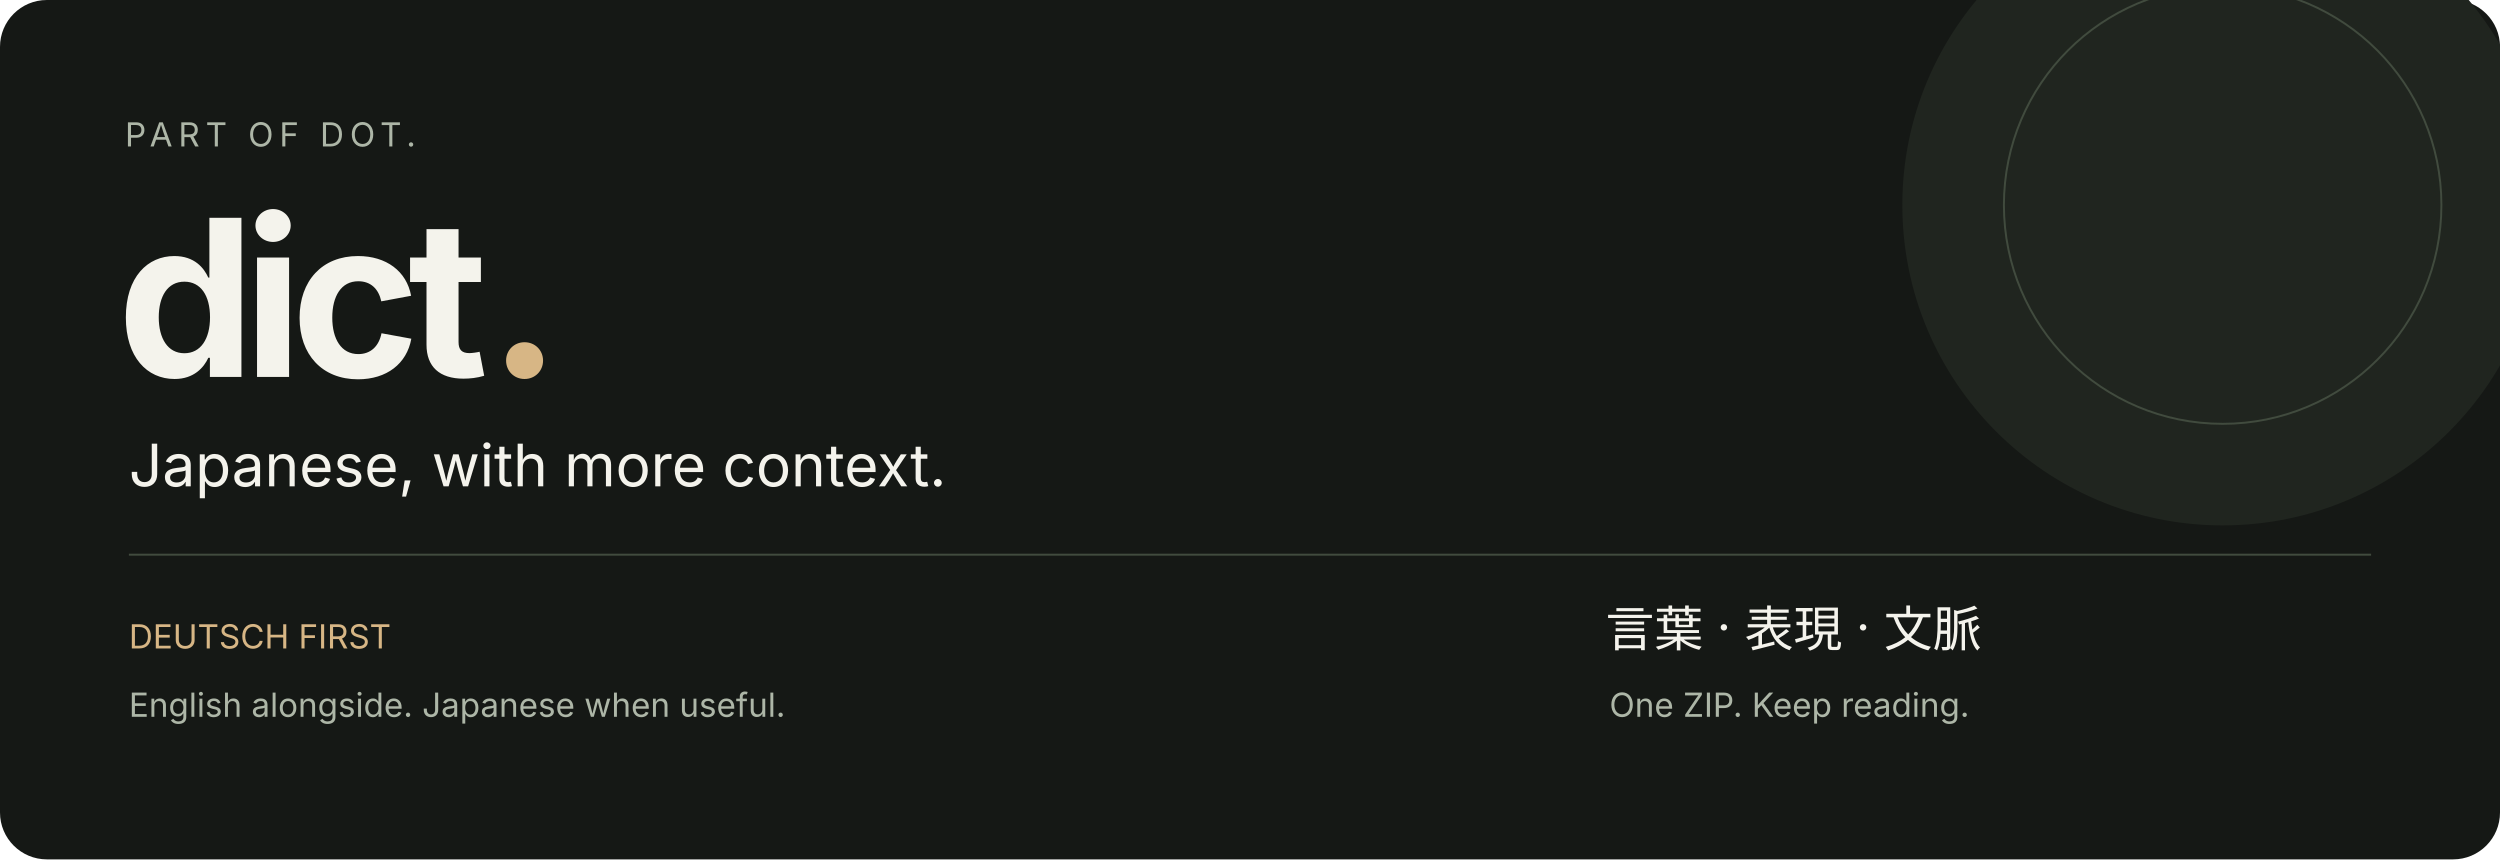
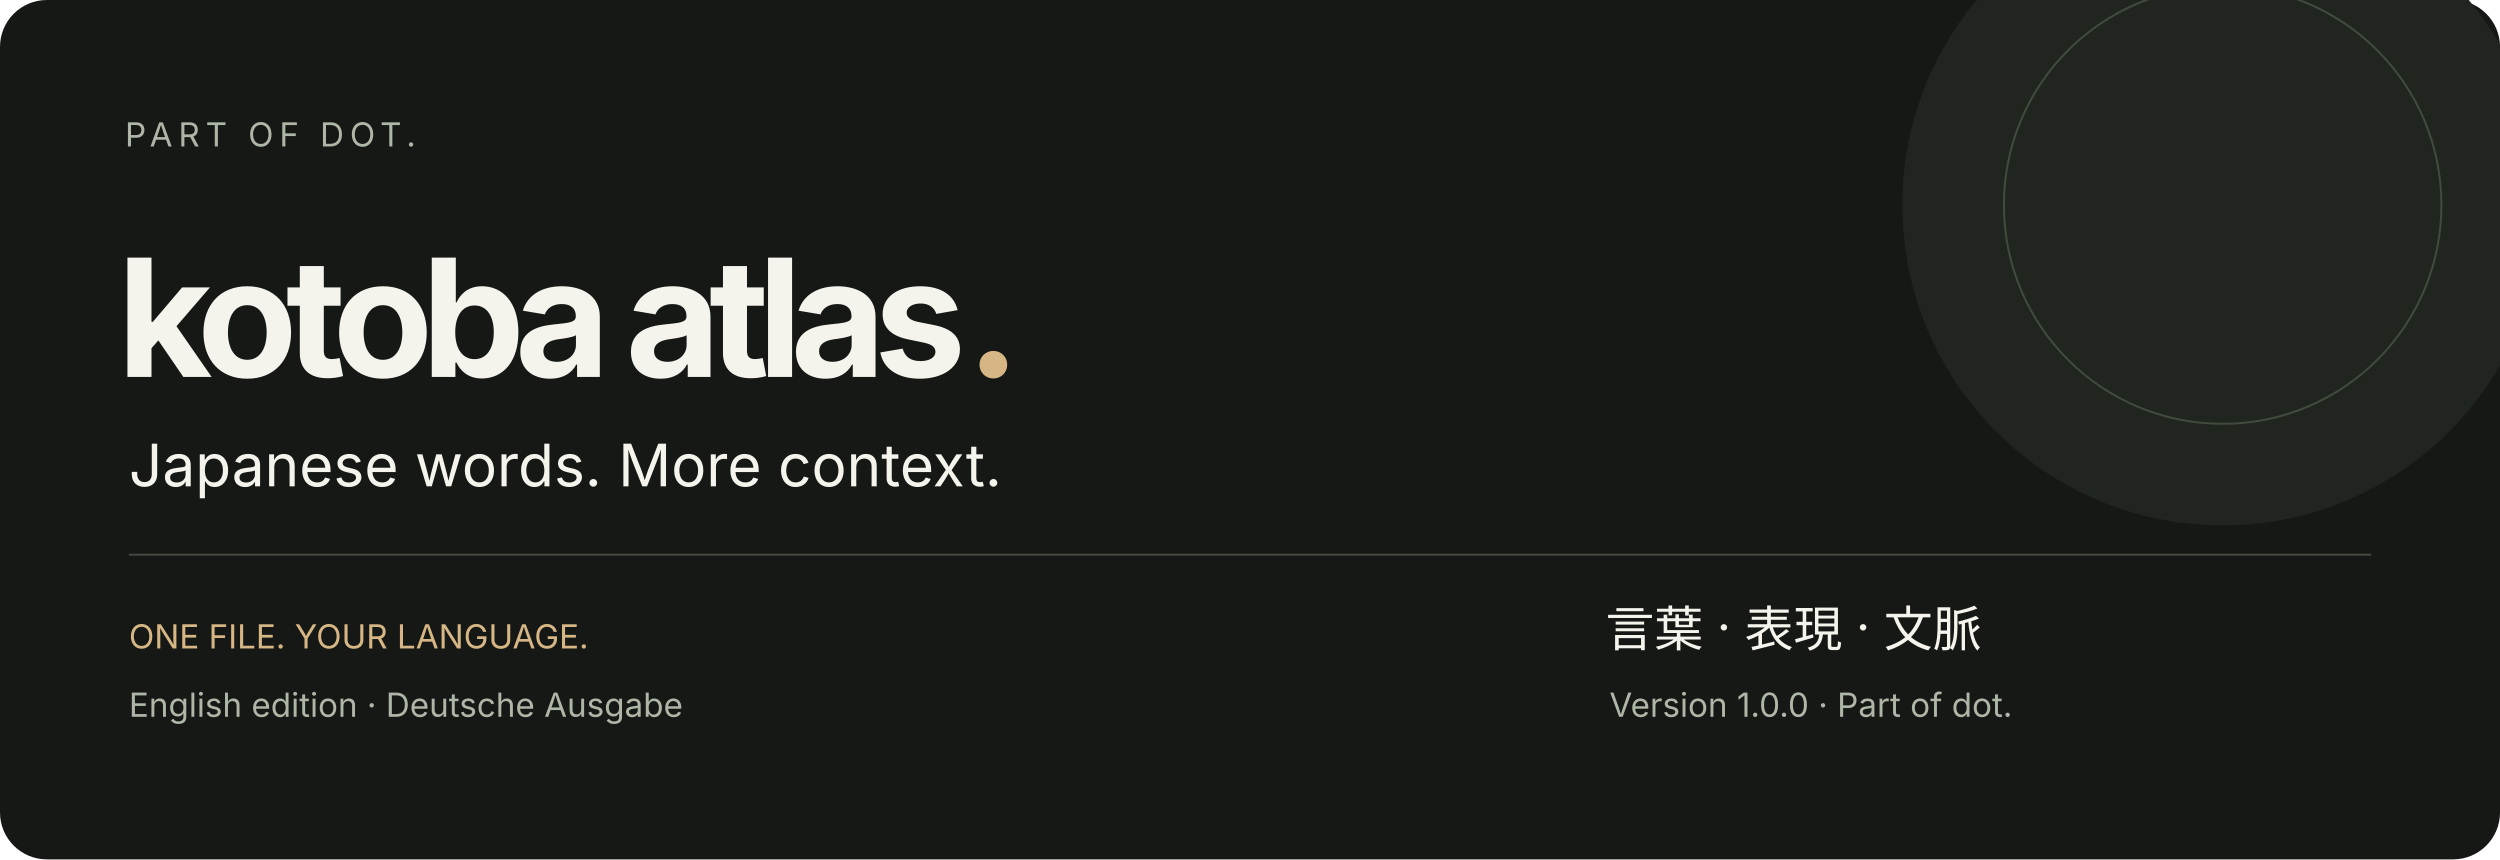
<svg xmlns="http://www.w3.org/2000/svg" width="1280" height="440" viewBox="0 0 1280 440" role="img" aria-labelledby="title desc">
  <rect width="1280" height="440" rx="24" fill="#151815" />
  <circle cx="1138" cy="105" r="164" fill="#20251F" />
  <circle cx="1138" cy="105" r="112" fill="none" stroke="#414B3E" stroke-width="1" />
  <g font-family="system-ui,-apple-system,BlinkMacSystemFont,sans-serif">
    <text x="64" y="75" fill="#ADB6A7" font-size="17" letter-spacing="3">PART OF DOT.</text>
-     <text x="60" y="193" fill="#F4F3EC" font-size="112" font-weight="650" letter-spacing="-6">dict<tspan fill="#D7B685">.</tspan>
+     <text x="60" y="193" fill="#F4F3EC" font-size="84" font-weight="650" letter-spacing="-6">kotoba atlas<tspan fill="#D7B685">.</tspan>
    </text>
-     <text x="66" y="249" fill="#F4F3EC" font-size="30">Japanese, with more context.</text>
+     <text x="66" y="249" fill="#F4F3EC" font-size="30">Japanese words. More context.</text>
    <path d="M66 284H1214" stroke="#414B3E" />
-     <text x="66" y="332" fill="#D7B685" font-size="17">DEUTSCH FIRST</text>
-     <text x="66" y="367" fill="#ADB6A7" font-size="17">English alongside. Japanese when useful.</text>
+     <text x="66" y="332" fill="#D7B685" font-size="17">ONE FILE. YOUR LANGUAGE.</text>
+     <text x="66" y="367" fill="#ADB6A7" font-size="17">English edition · Deutsche Ausgabe</text>
    <text x="822" y="331" fill="#F4F3EC" font-size="25">言葉 · 表現 · 文脈</text>
-     <text x="824" y="367" fill="#ADB6A7" font-size="17">One ZIP. Keep reading.</text>
+     <text x="824" y="367" fill="#ADB6A7" font-size="17">Version 1.0.0 · Part of dot.</text>
  </g>
</svg>
